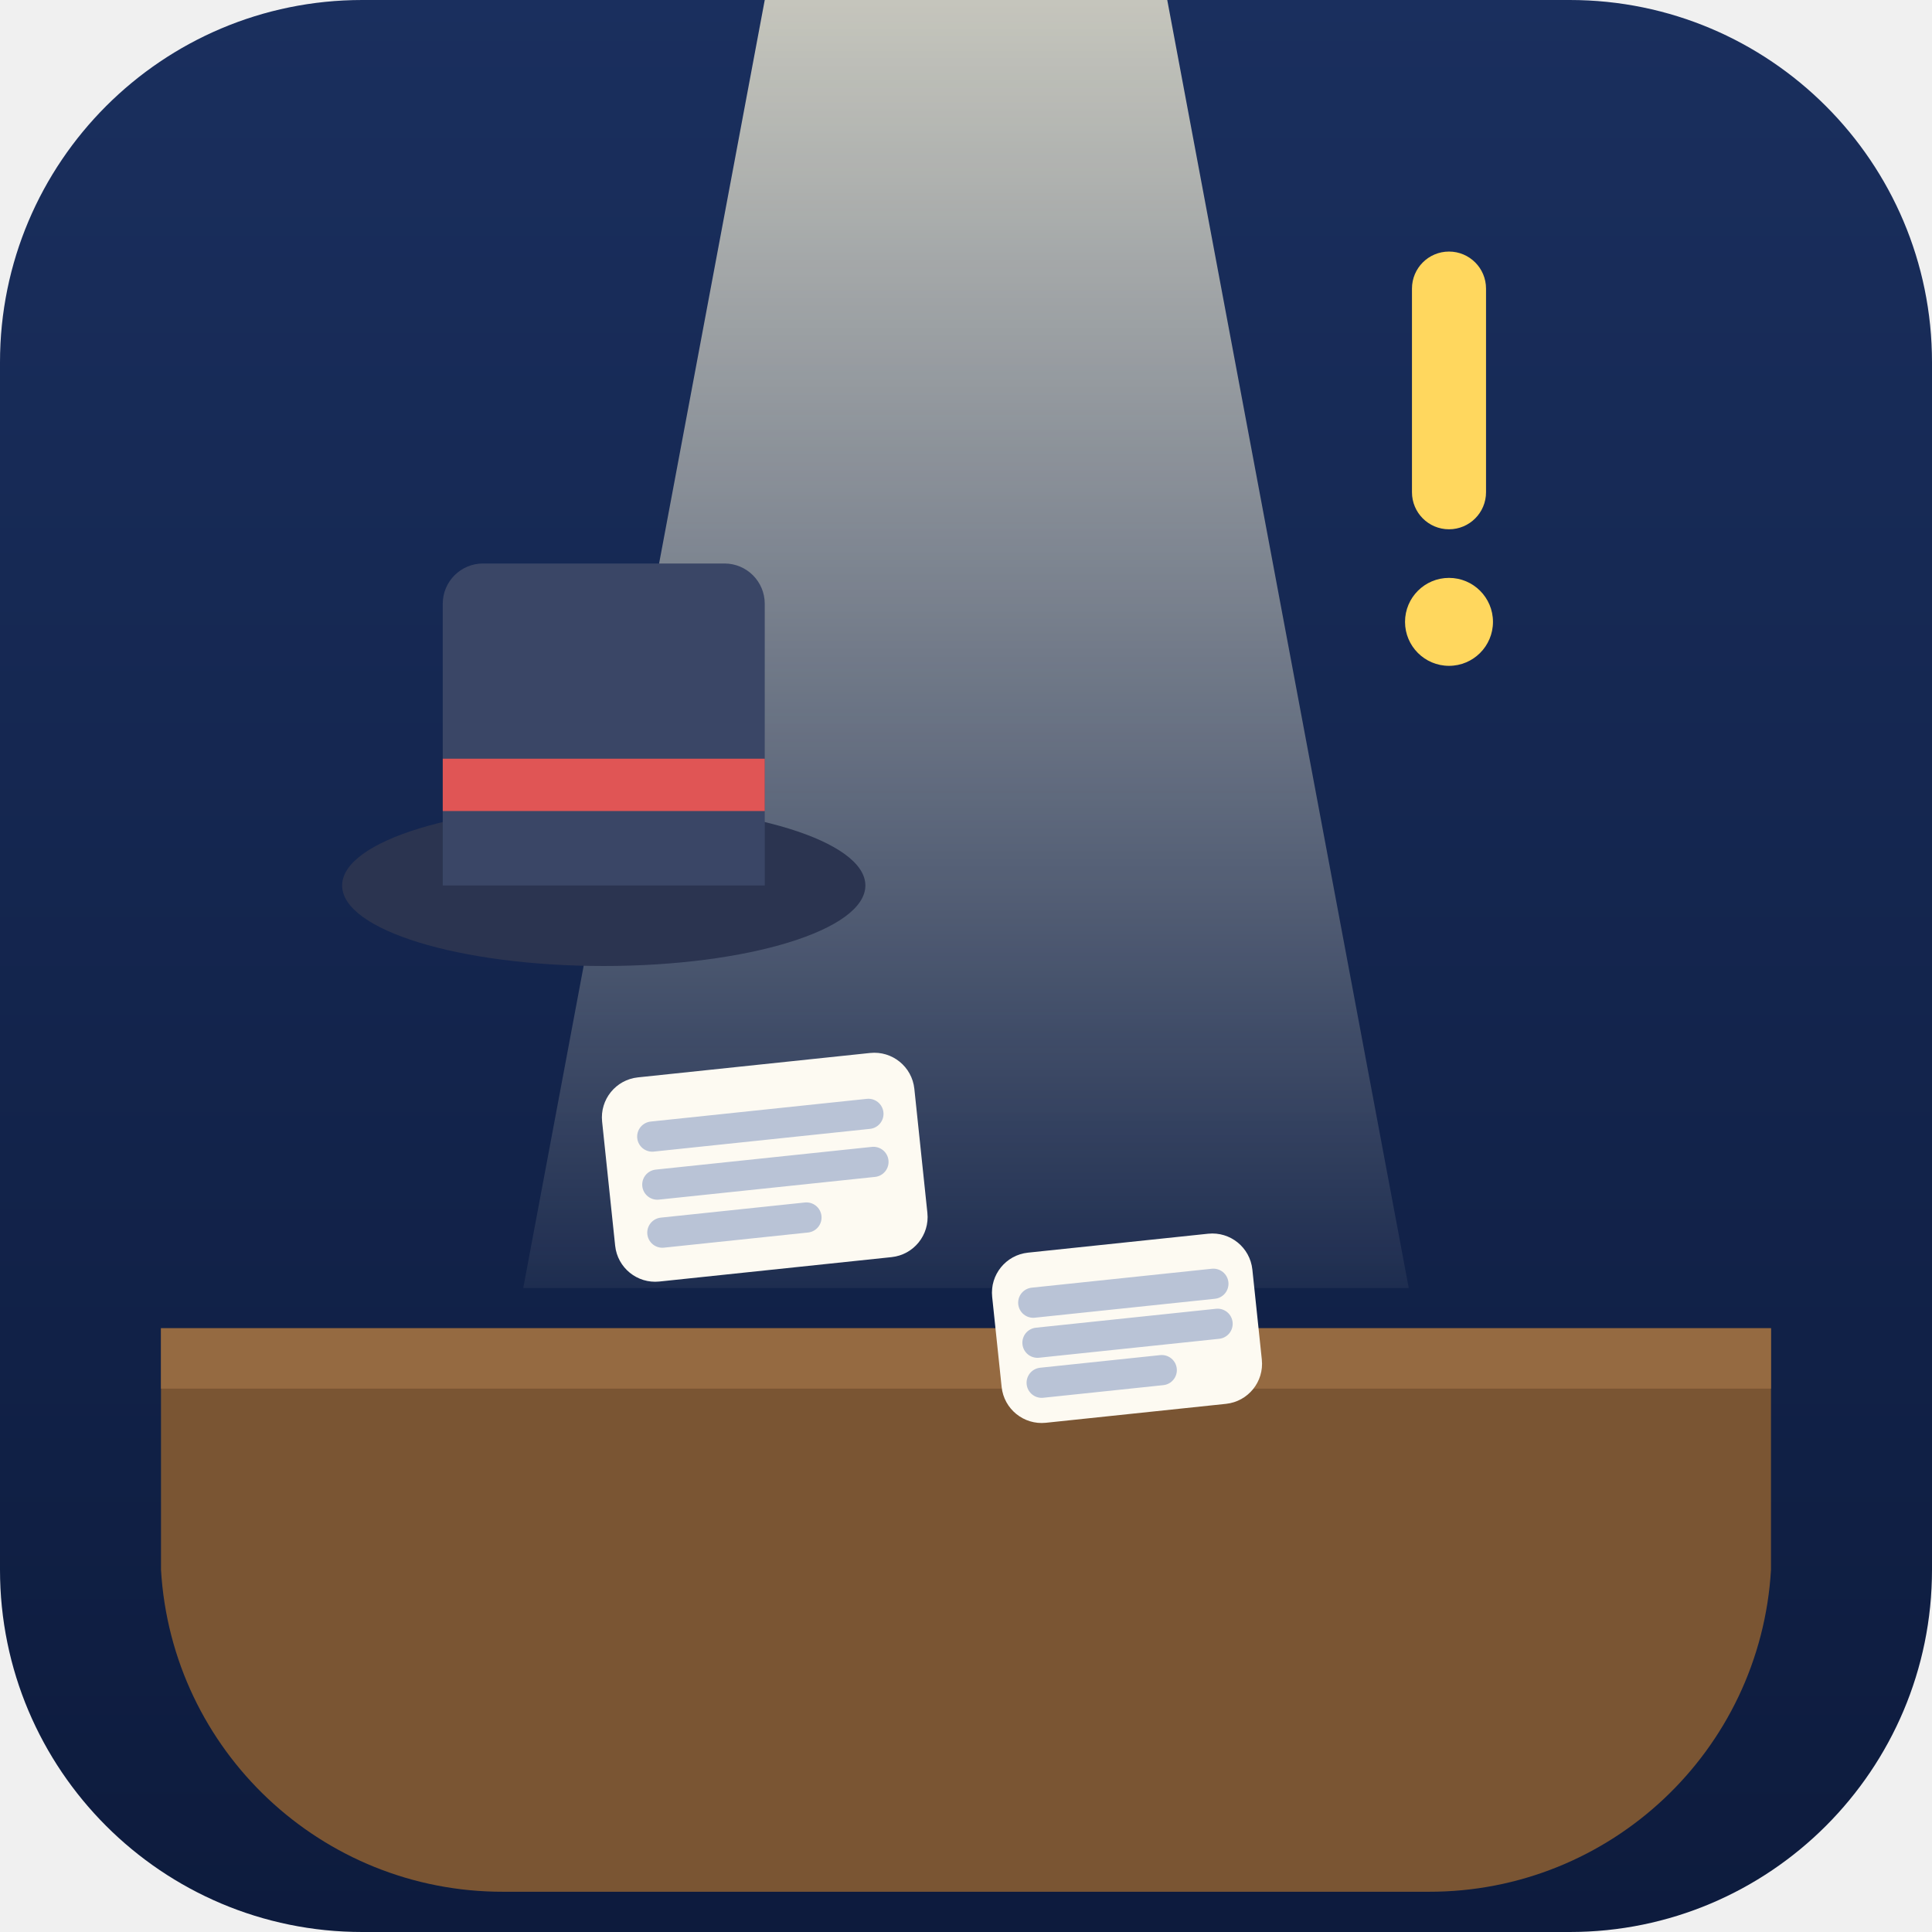
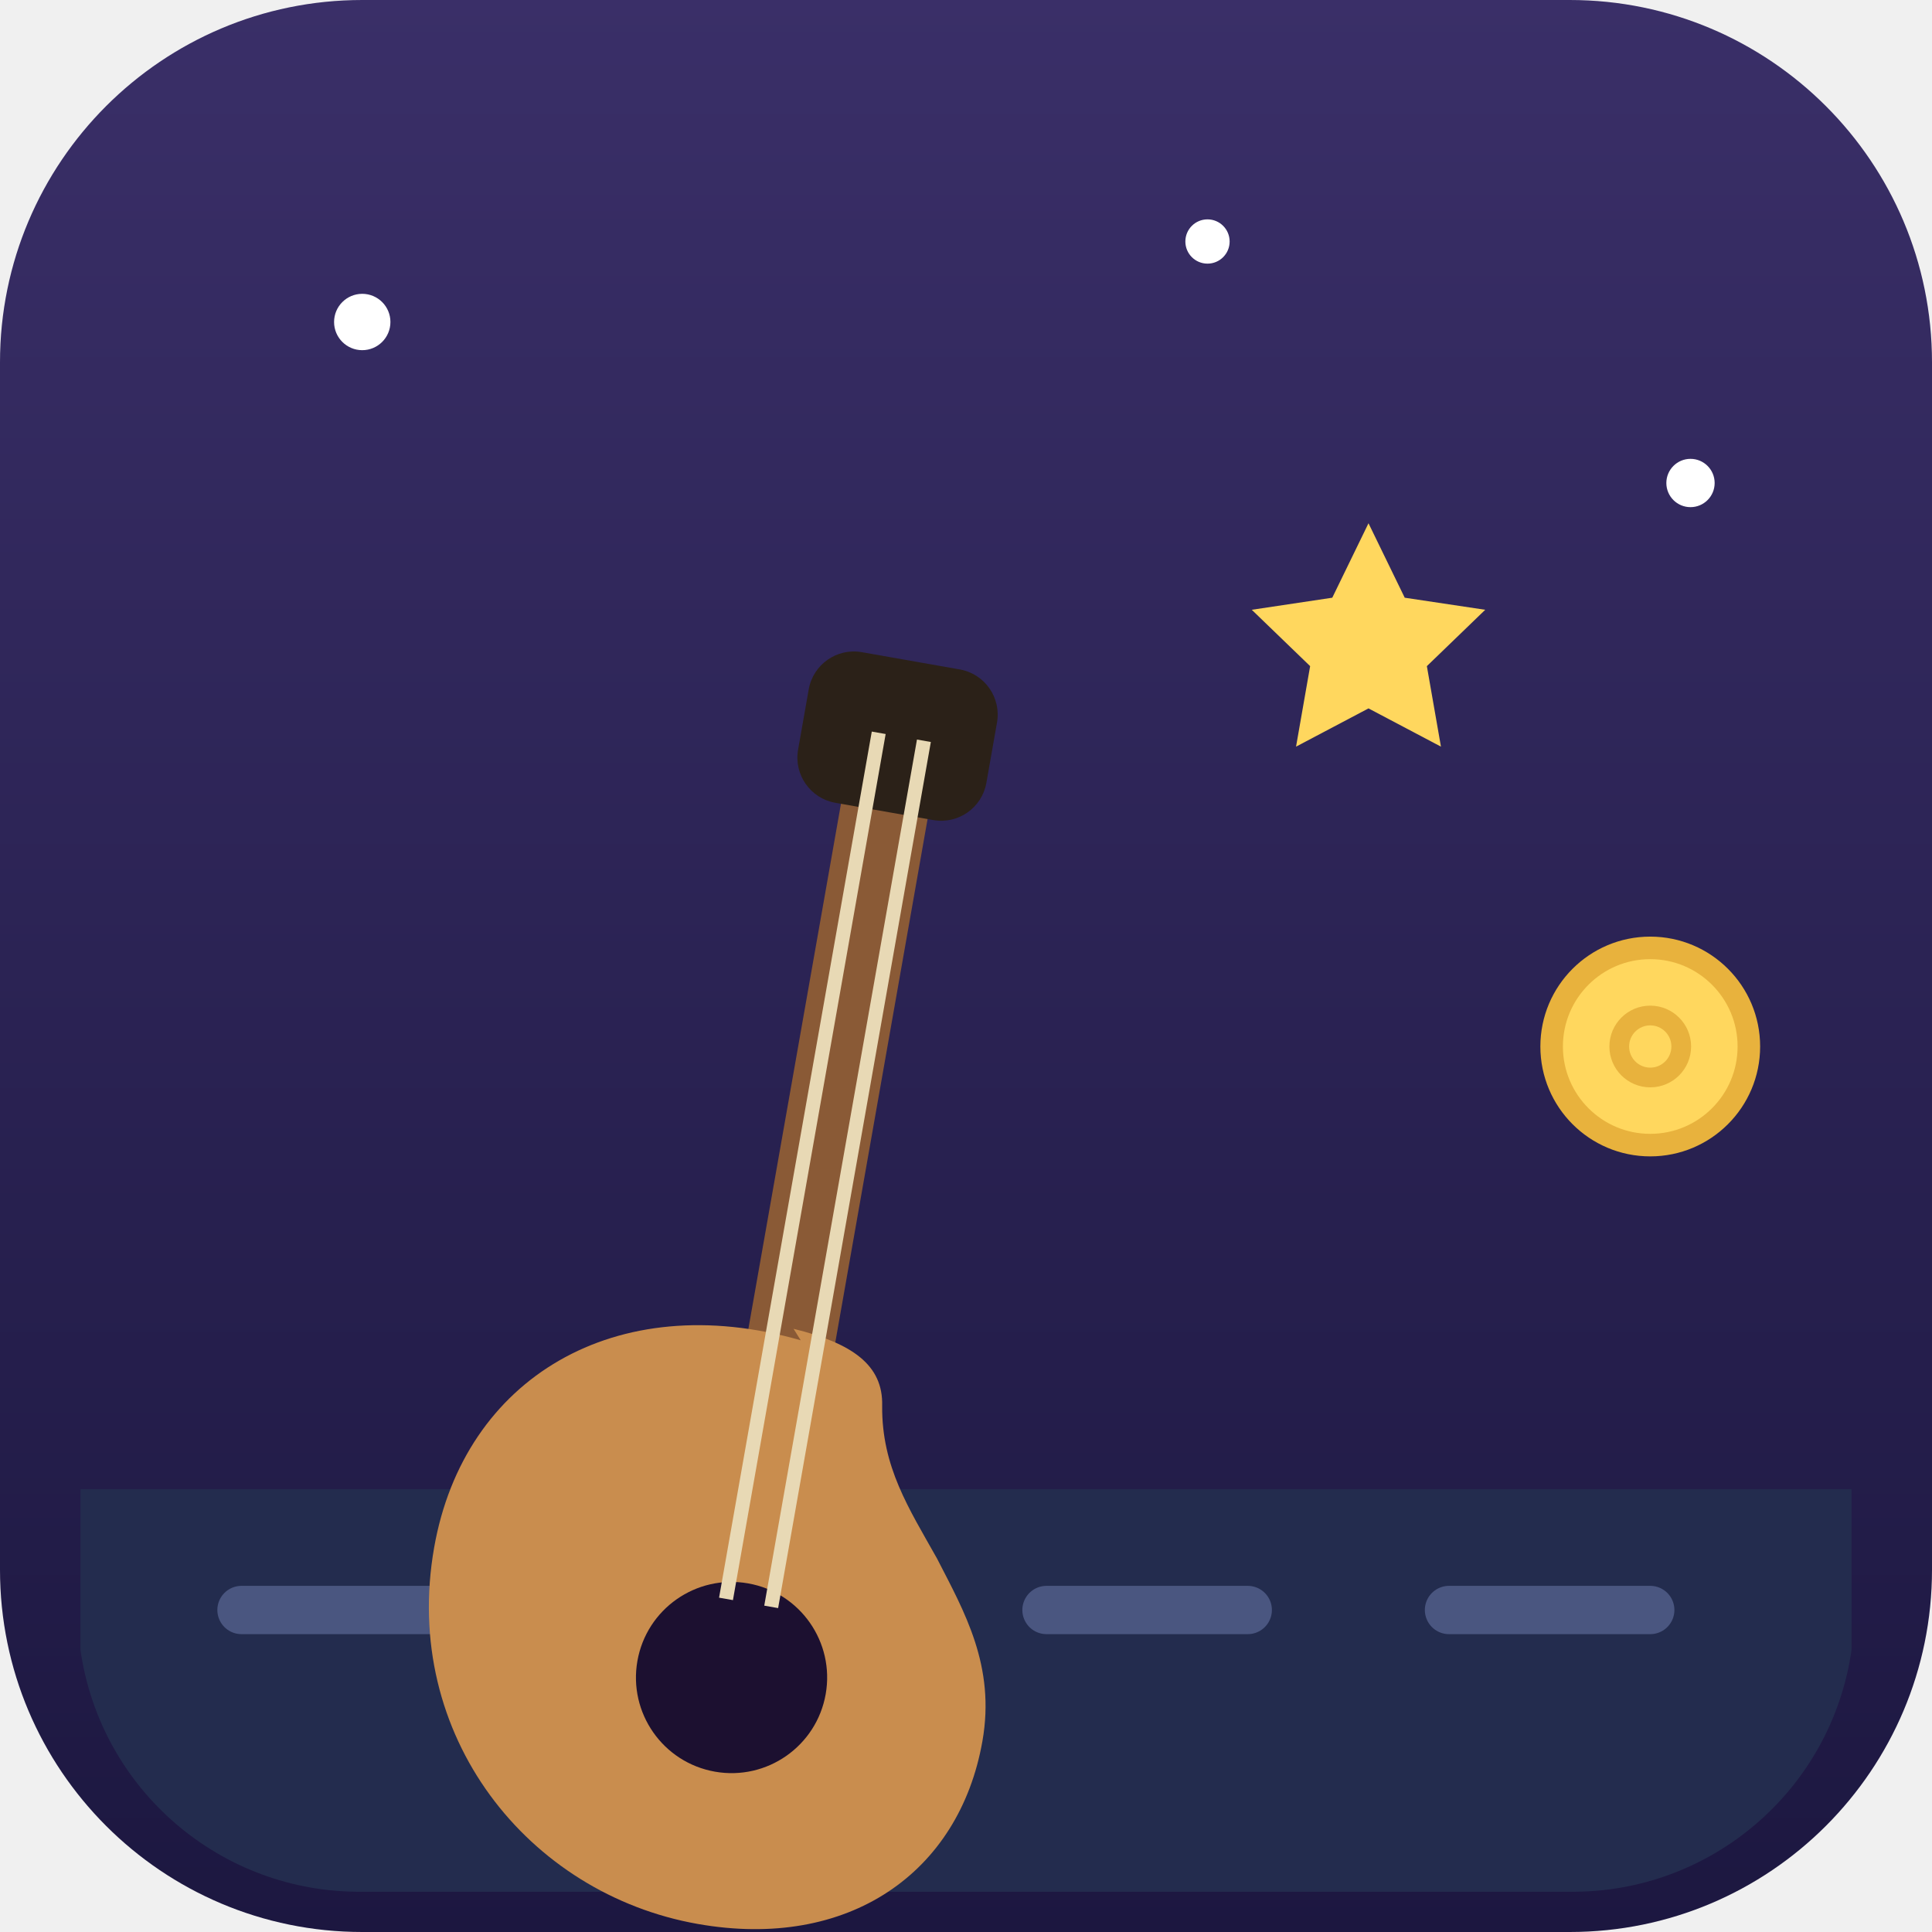
<svg xmlns="http://www.w3.org/2000/svg" width="96" height="96" viewBox="0 0 96 96">
  <defs>
    <linearGradient id="bg99" x1="0" y1="0" x2="0" y2="1">
-       <stop offset="0" stop-color="#1a2f5e" />
-       <stop offset="1" stop-color="#0d1b3d" />
-     </linearGradient>
-     <linearGradient id="bg99s" x1="0" y1="0" x2="0" y2="1">
-       <stop offset="0" stop-color="#fff8dc" stop-opacity=".75" />
-       <stop offset="1" stop-color="#fff8dc" stop-opacity=".05" />
+       <stop offset="0" stop-color="#3a2f68" />
+       <stop offset="1" stop-color="#1c1740" />
    </linearGradient>
  </defs>
  <rect width="96" height="96" rx="18" fill="url(#bg99)" />
-   <path d="M38 0h20l12 64h-44z" fill="url(#bg99s)" />
-   <path d="M8 66h80v12a17 17 0 0 1-17 16h-46a17 17 0 0 1-17-16z" fill="#7a5533" />
-   <path d="M8 66h80v3h-80z" fill="#956a41" />
-   <g transform="rotate(-6 38 58)">
-     <rect x="30.2" y="52.9" width="15.6" height="10.2" rx="2" fill="#fdfaf2" />
-     <path d="M32.6 55.9h10.8M32.6 58.3h10.8M32.6 60.7h7.2" stroke="#b9c3d6" stroke-width="1.5" stroke-linecap="round" />
+   <circle cx="18" cy="16" r="1.4" fill="#fff" />
+   <circle cx="60" cy="12" r="1.1" fill="#fff" />
+   <circle cx="84" cy="24" r="1.2" fill="#fff" />
+   <path d="M4 74h88v8a14 14 0 0 1-14 12h-60a14 14 0 0 1-14-12z" fill="#232c4e" />
+   <path d="M12 80h10M32 80h10M52 80h10M72 80h10" stroke="#4a5680" stroke-width="2.4" stroke-linecap="round" />
+   <g transform="rotate(10 38 74)">
+     <rect x="35.815" y="36" width="4.37" height="38" rx="2.185" fill="#8a5a36" />
+     <rect x="33.25" y="32.2" width="9.5" height="7.6" rx="2.28" fill="#2b2118" />
+     <path d="M38.475 66.4c-9.5-1-16.15 4.75-16.15 13.3 0 9.5 7.6 16.15 16.15 16.15 7.6 0 12.35-4.75 12.35-11.4 0-3.8-2-6.175-3.8-8.55-1.8-2.2-3.5-4-4-7-.3-2-2-2.8-5-3z" fill="#c98d4e" />
+     <circle cx="38" cy="83.5" r="4.75" fill="#1c1030" />
+     <path d="M37.05 36v43.7M39.33 36v43.7" stroke="#e8d9b5" stroke-width=".7" />
  </g>
-   <g transform="rotate(-6 56 66)">
-     <rect x="49.5" y="61.75" width="13" height="8.5" rx="2" fill="#fdfaf2" />
-     <path d="M51.5 64.25h9M51.5 66.25h9M51.5 68.25h6" stroke="#b9c3d6" stroke-width="1.5" stroke-linecap="round" />
-   </g>
+   <path d="M68 26l1.8 3.7 4 .6-2.9 2.8 .7 4-3.6-1.9-3.6 1.9 .7-4-2.9-2.8 4-.6z" fill="#ffd75e" />
  <g>
-     <rect x="70.16" y="12.5" width="3.68" height="13.8" rx="1.84" fill="#ffd75e" />
-     <circle cx="72" cy="30.9" r="2.185" fill="#ffd75e" />
-   </g>
-   <g>
-     <ellipse cx="30" cy="44" rx="13" ry="4" fill="#2b3450" />
-     <path d="M22 44v-14a2 2 0 0 1 2-2h12a2 2 0 0 1 2 2v14" fill="#3a4666" />
-     <path d="M22 39h16" stroke="#e05555" stroke-width="2.6" />
+     <circle cx="82" cy="52" r="4.9" fill="#ffd75e" stroke="#e8b23d" stroke-width="1.12" />
+     <circle cx="82" cy="52" r="1.54" fill="none" stroke="#e8b23d" stroke-width="0.98" />
  </g>
</svg>
